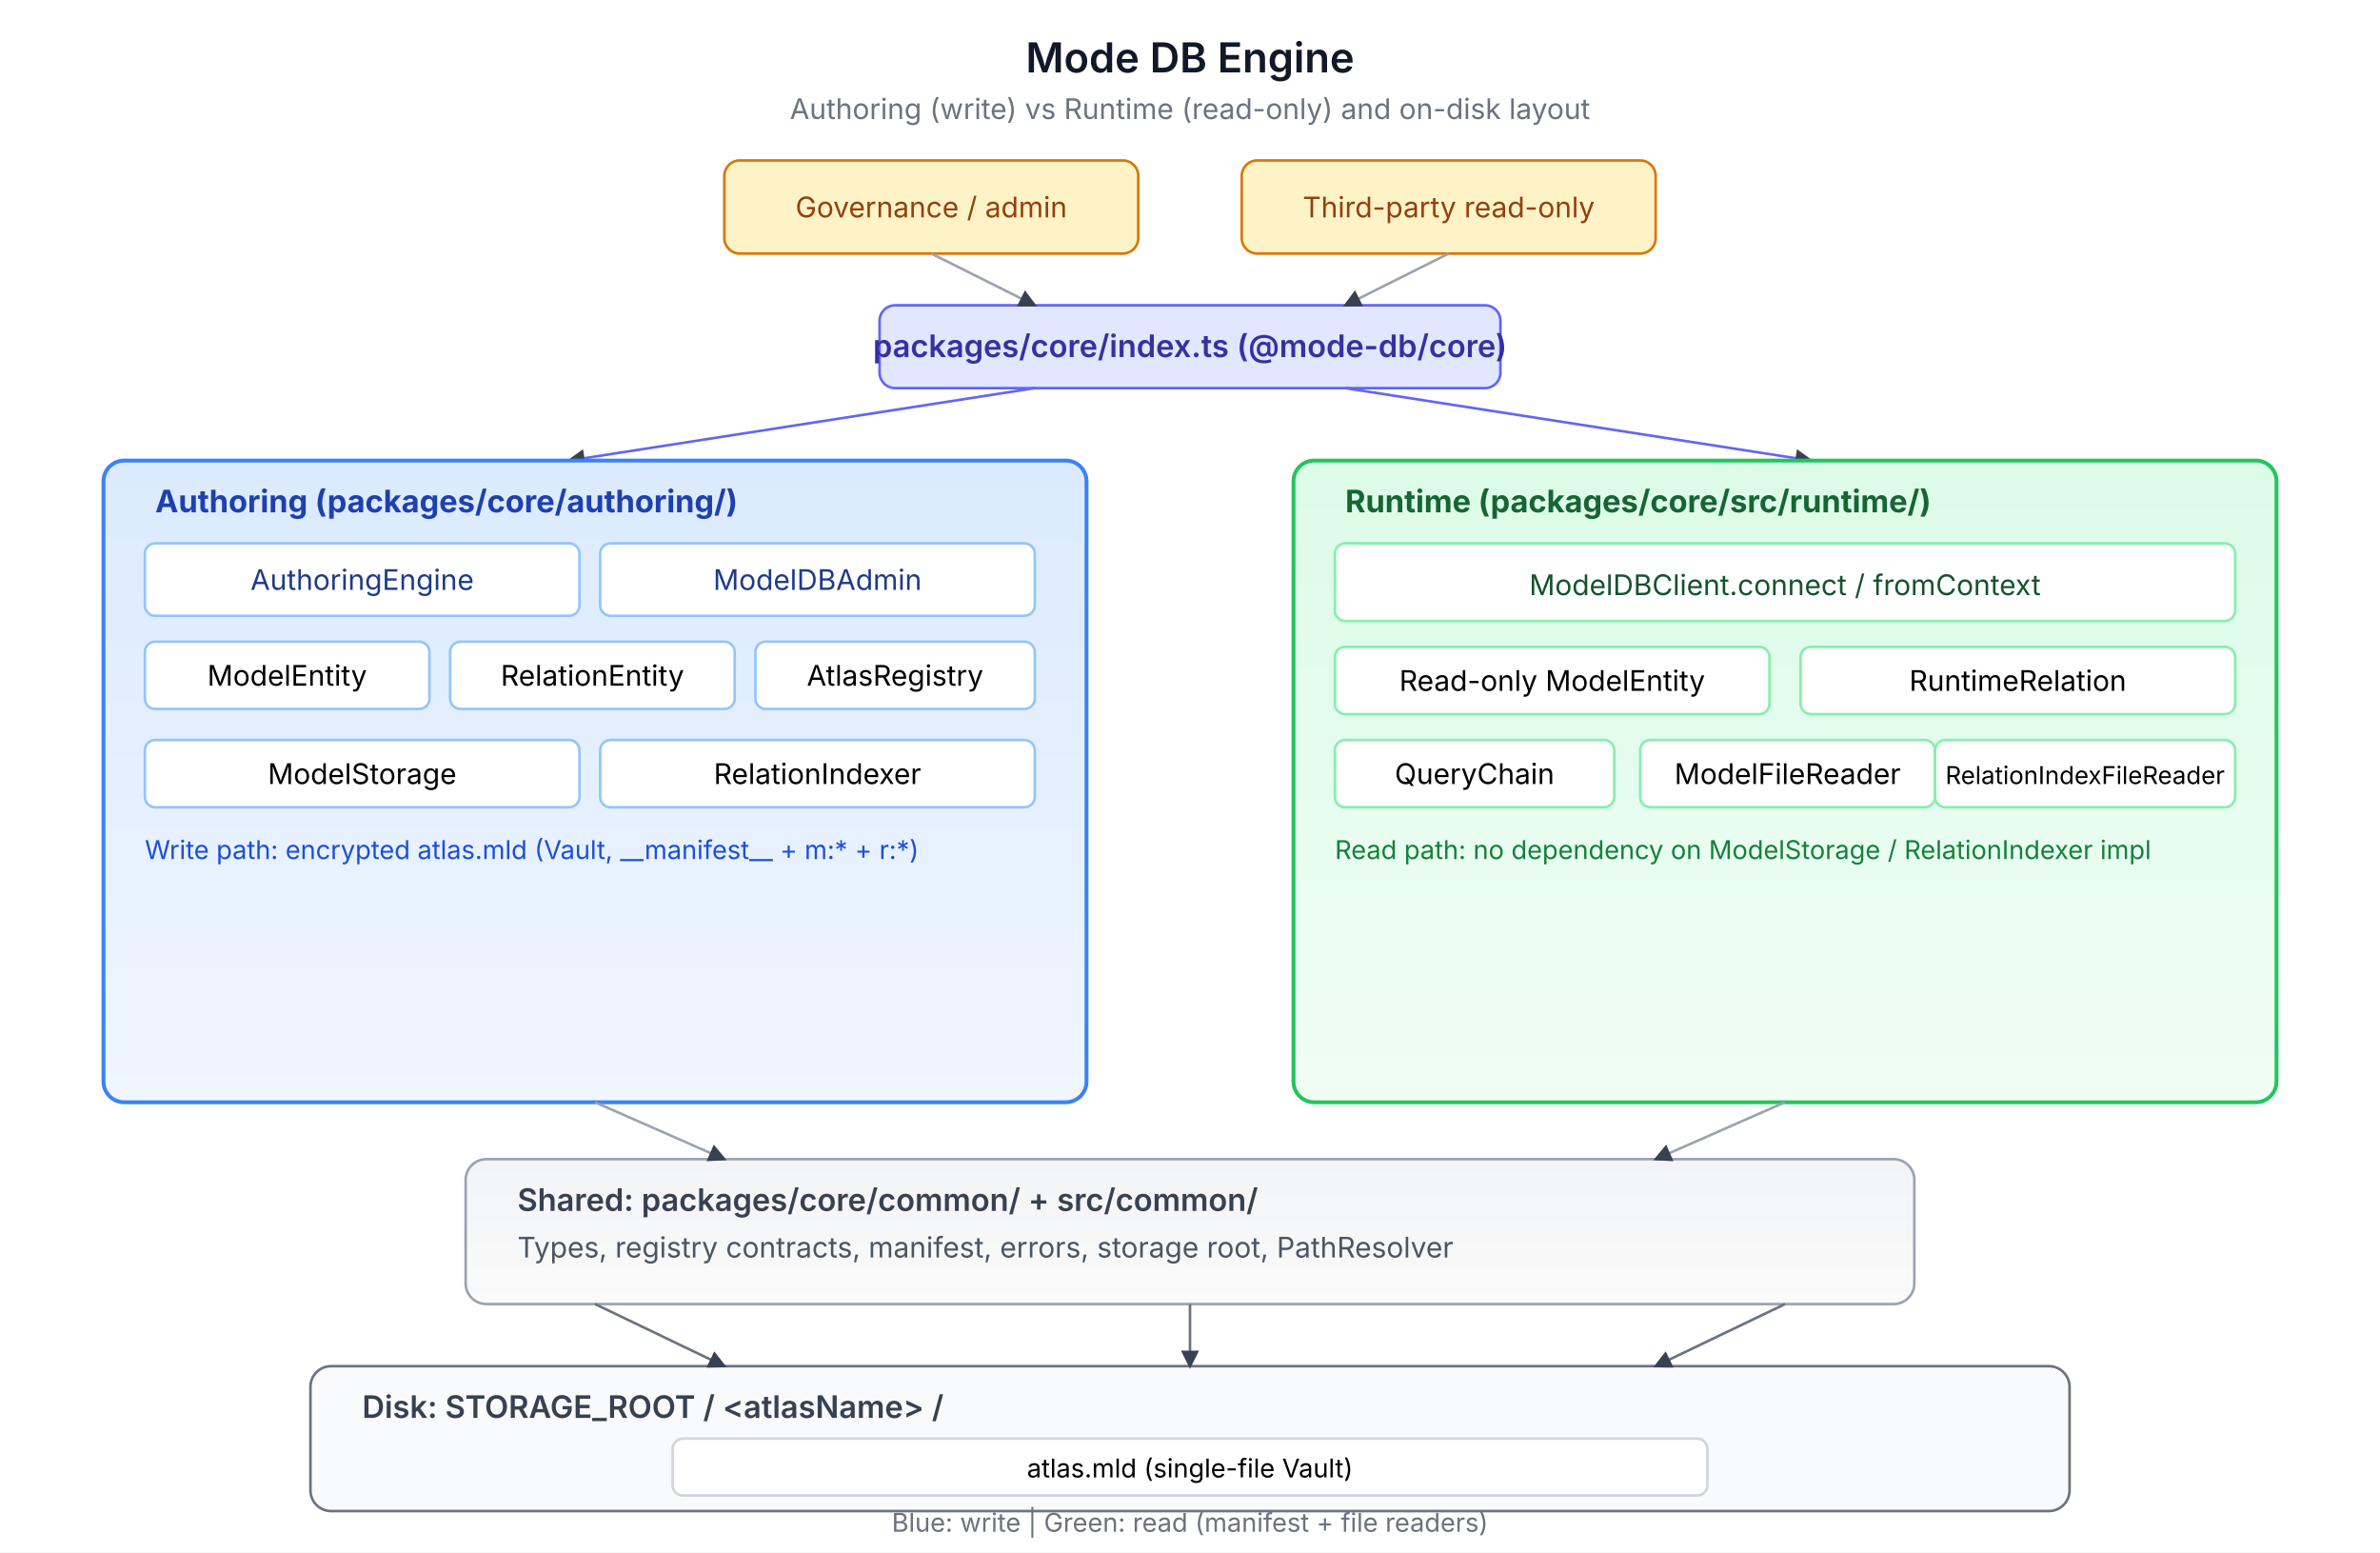
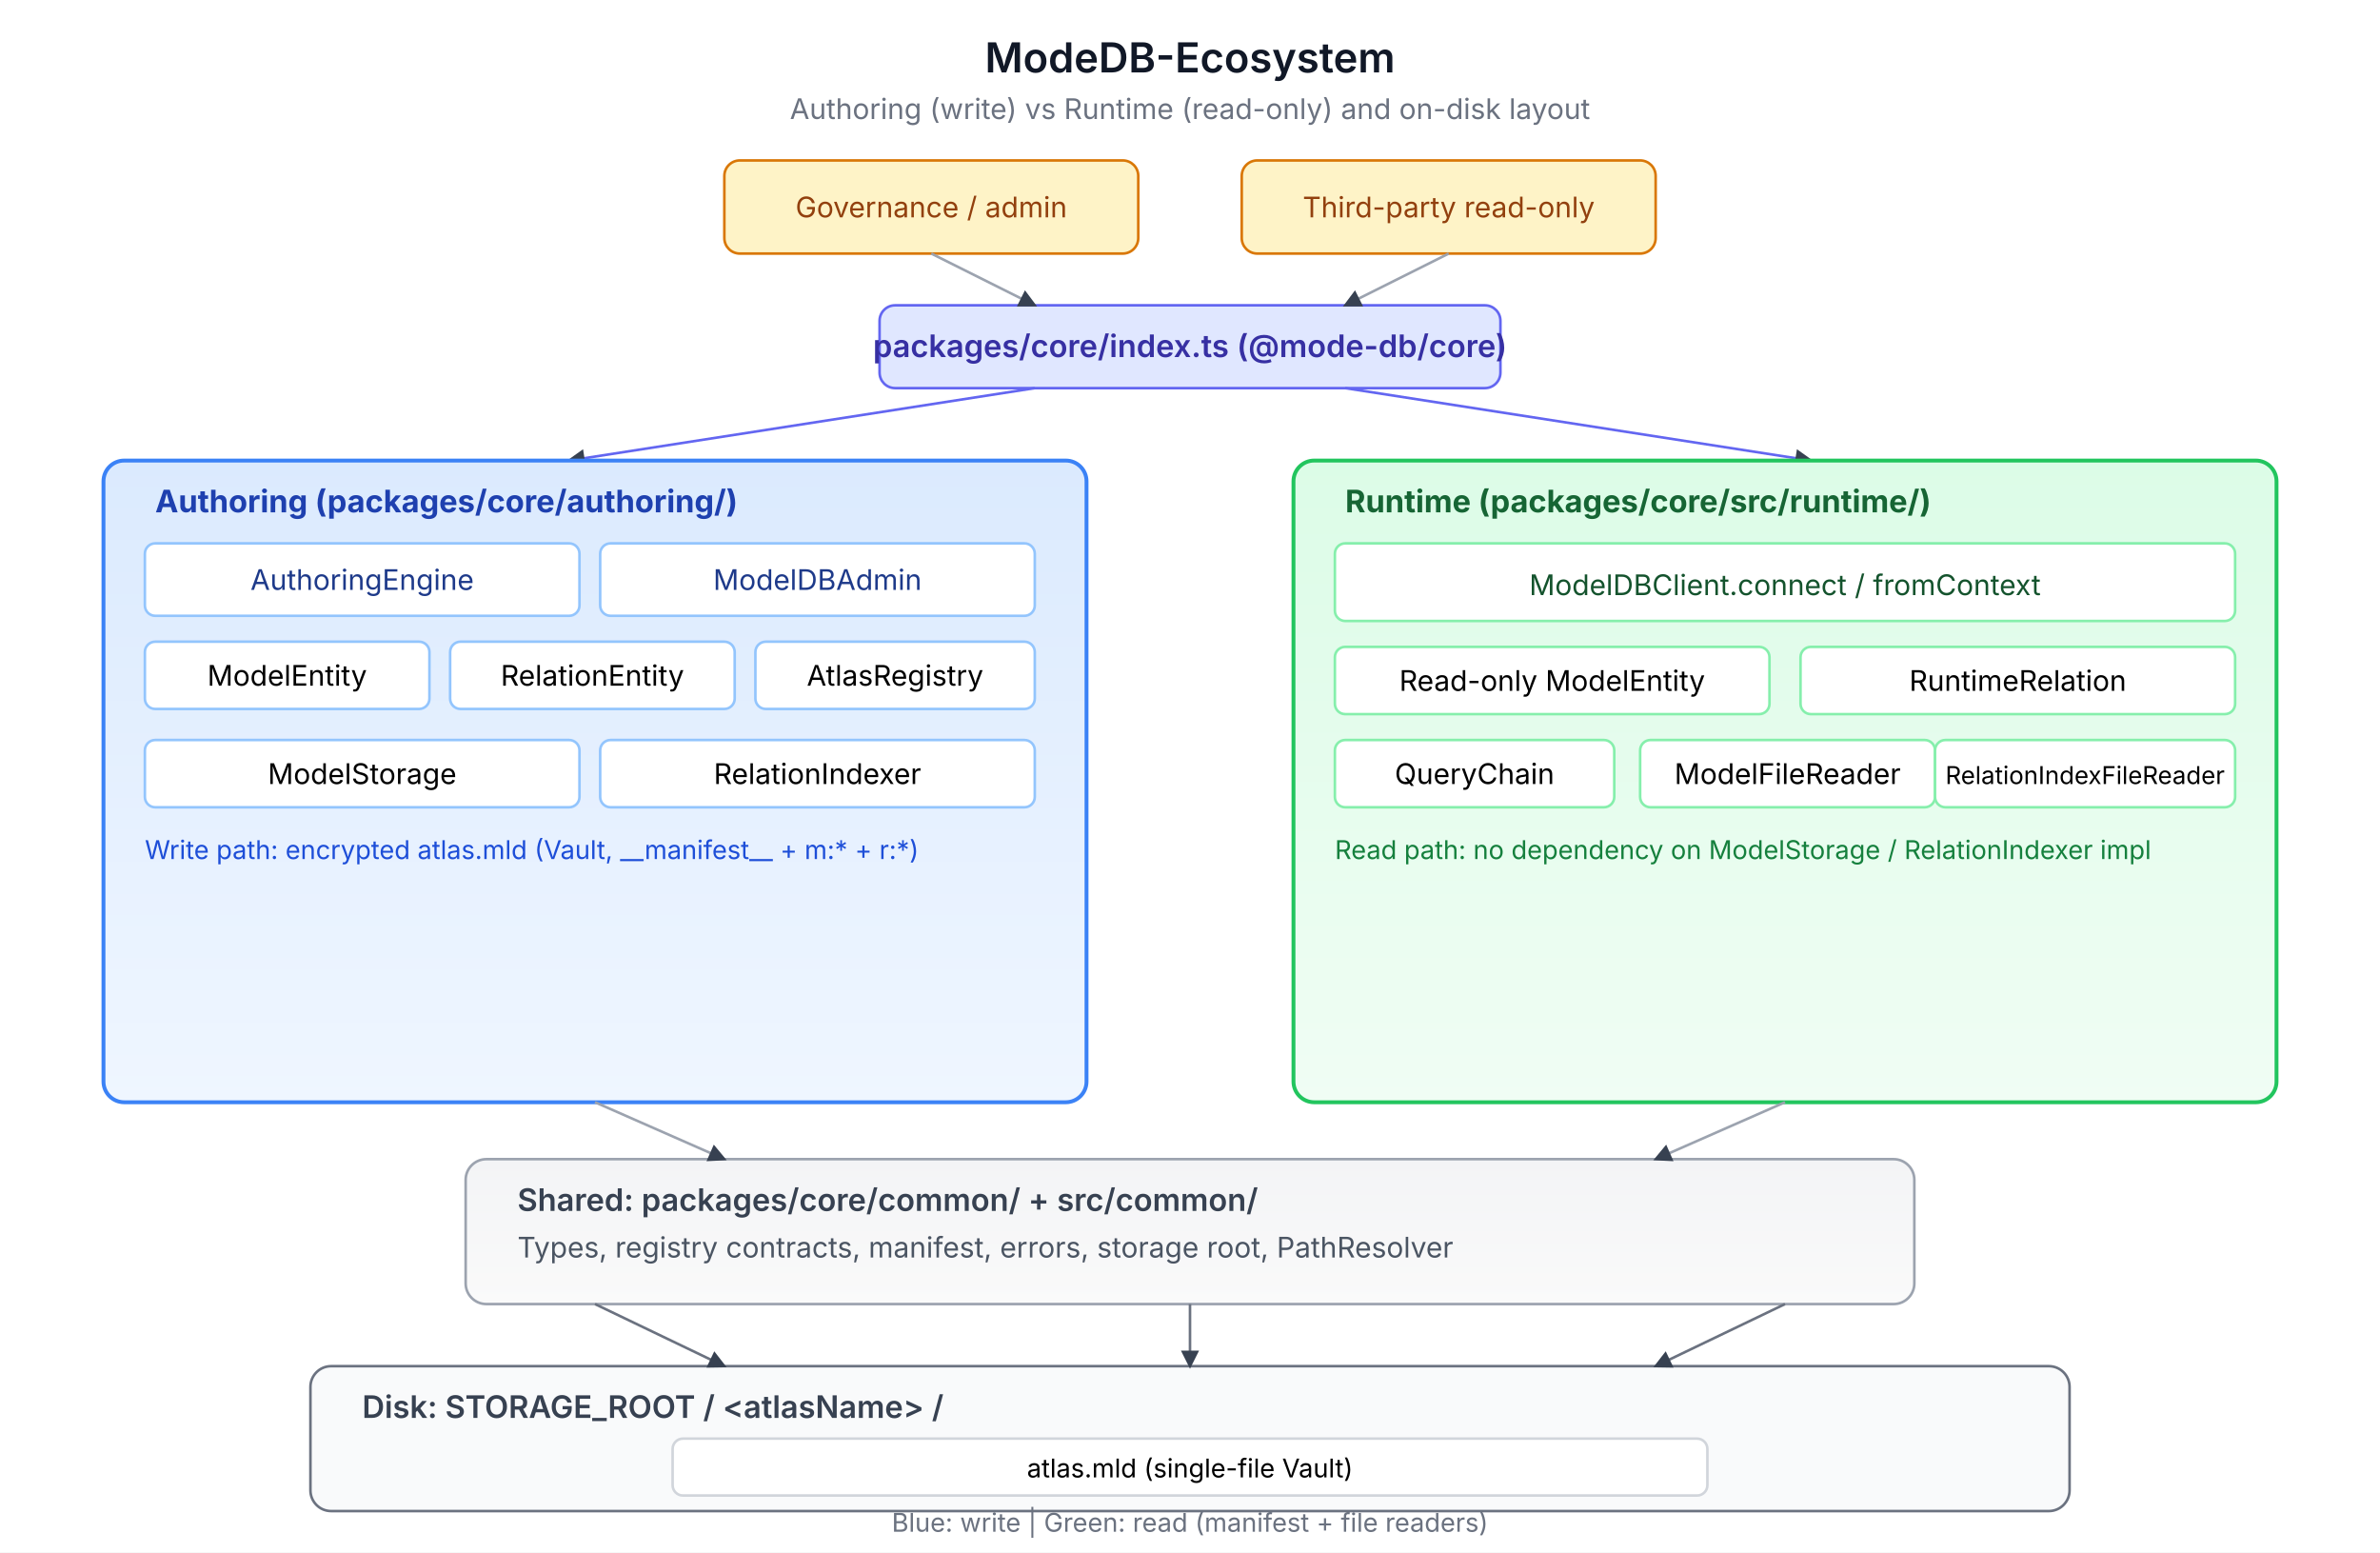
<svg xmlns="http://www.w3.org/2000/svg" viewBox="0 0 920 600" font-family="system-ui, -apple-system, Segoe UI, sans-serif" font-size="12">
  <defs>
    <marker id="arrow" markerWidth="7" markerHeight="7" refX="6" refY="3.5" orient="auto">
      <path d="M0,0 L7,3.5 L0,7 z" fill="#374151" />
    </marker>
    <linearGradient id="gAuth" x1="0" y1="0" x2="0" y2="1">
      <stop offset="0%" stop-color="#dbeafe" />
      <stop offset="100%" stop-color="#eff6ff" />
    </linearGradient>
    <linearGradient id="gRun" x1="0" y1="0" x2="0" y2="1">
      <stop offset="0%" stop-color="#dcfce7" />
      <stop offset="100%" stop-color="#f0fdf4" />
    </linearGradient>
    <linearGradient id="gSh" x1="0" y1="0" x2="0" y2="1">
      <stop offset="0%" stop-color="#f3f4f6" />
      <stop offset="100%" stop-color="#fafafa" />
    </linearGradient>
  </defs>
  <rect width="920" height="600" fill="#ffffff" />
-   <text x="460" y="28" text-anchor="middle" font-size="16" font-weight="600" fill="#111827">Mode DB Engine</text>
+   <text x="460" y="28" text-anchor="middle" font-size="16" font-weight="600" fill="#111827">ModeDB-Ecosystem</text>
  <text x="460" y="46" text-anchor="middle" font-size="11" fill="#6b7280">Authoring (write) vs Runtime (read-only) and on-disk layout</text>
  <rect x="280" y="62" width="160" height="36" rx="6" fill="#fef3c7" stroke="#d97706" />
  <text x="360" y="84" text-anchor="middle" fill="#92400e" font-size="11">Governance / admin</text>
  <rect x="480" y="62" width="160" height="36" rx="6" fill="#fef3c7" stroke="#d97706" />
  <text x="560" y="84" text-anchor="middle" fill="#92400e" font-size="11">Third-party read-only</text>
  <rect x="340" y="118" width="240" height="32" rx="6" fill="#e0e7ff" stroke="#6366f1" />
  <text x="460" y="138" text-anchor="middle" fill="#3730a3" font-weight="600">packages/core/index.ts (@mode-db/core)</text>
  <line x1="360" y1="98" x2="400" y2="118" stroke="#9ca3af" marker-end="url(#arrow)" />
  <line x1="560" y1="98" x2="520" y2="118" stroke="#9ca3af" marker-end="url(#arrow)" />
  <line x1="400" y1="150" x2="220" y2="178" stroke="#6366f1" marker-end="url(#arrow)" />
  <line x1="520" y1="150" x2="700" y2="178" stroke="#6366f1" marker-end="url(#arrow)" />
  <rect x="40" y="178" width="380" height="248" rx="8" fill="url(#gAuth)" stroke="#3b82f6" stroke-width="1.5" />
  <text x="60" y="198" font-weight="700" fill="#1e40af">Authoring (packages/core/authoring/)</text>
  <rect x="56" y="210" width="168" height="28" rx="4" fill="#ffffff" stroke="#93c5fd" />
  <text x="140" y="228" text-anchor="middle" font-size="11" fill="#1e3a8a">AuthoringEngine</text>
  <rect x="232" y="210" width="168" height="28" rx="4" fill="#ffffff" stroke="#93c5fd" />
  <text x="316" y="228" text-anchor="middle" font-size="11" fill="#1e3a8a">ModelDBAdmin</text>
  <rect x="56" y="248" width="110" height="26" rx="4" fill="#ffffff" stroke="#93c5fd" />
  <text x="111" y="265" text-anchor="middle" font-size="11">ModelEntity</text>
  <rect x="174" y="248" width="110" height="26" rx="4" fill="#ffffff" stroke="#93c5fd" />
  <text x="229" y="265" text-anchor="middle" font-size="11">RelationEntity</text>
  <rect x="292" y="248" width="108" height="26" rx="4" fill="#ffffff" stroke="#93c5fd" />
  <text x="346" y="265" text-anchor="middle" font-size="11">AtlasRegistry</text>
  <rect x="56" y="286" width="168" height="26" rx="4" fill="#ffffff" stroke="#93c5fd" />
  <text x="140" y="303" text-anchor="middle" font-size="11">ModelStorage</text>
  <rect x="232" y="286" width="168" height="26" rx="4" fill="#ffffff" stroke="#93c5fd" />
  <text x="316" y="303" text-anchor="middle" font-size="11">RelationIndexer</text>
  <text x="56" y="332" font-size="10" fill="#1d4ed8">Write path: encrypted atlas.mld (Vault, __manifest__ + m:* + r:*)</text>
  <rect x="500" y="178" width="380" height="248" rx="8" fill="url(#gRun)" stroke="#22c55e" stroke-width="1.5" />
  <text x="520" y="198" font-weight="700" fill="#166534">Runtime (packages/core/src/runtime/)</text>
  <rect x="516" y="210" width="348" height="30" rx="4" fill="#ffffff" stroke="#86efac" />
  <text x="690" y="230" text-anchor="middle" font-size="11" fill="#14532d">ModelDBClient.connect / fromContext</text>
  <rect x="516" y="250" width="168" height="26" rx="4" fill="#ffffff" stroke="#86efac" />
  <text x="600" y="267" text-anchor="middle" font-size="11">Read-only ModelEntity</text>
  <rect x="696" y="250" width="168" height="26" rx="4" fill="#ffffff" stroke="#86efac" />
  <text x="780" y="267" text-anchor="middle" font-size="11">RuntimeRelation</text>
  <rect x="516" y="286" width="108" height="26" rx="4" fill="#ffffff" stroke="#86efac" />
  <text x="570" y="303" text-anchor="middle" font-size="11">QueryChain</text>
  <rect x="634" y="286" width="114" height="26" rx="4" fill="#ffffff" stroke="#86efac" />
  <text x="691" y="303" text-anchor="middle" font-size="11">ModelFileReader</text>
  <rect x="748" y="286" width="116" height="26" rx="4" fill="#ffffff" stroke="#86efac" />
  <text x="806" y="303" text-anchor="middle" font-size="9.5">RelationIndexFileReader</text>
  <text x="516" y="332" font-size="10" fill="#15803d">Read path: no dependency on ModelStorage / RelationIndexer impl</text>
  <rect x="180" y="448" width="560" height="56" rx="8" fill="url(#gSh)" stroke="#9ca3af" />
  <text x="200" y="468" font-weight="600" fill="#374151">Shared: packages/core/common/ + src/common/</text>
  <text x="200" y="486" font-size="11" fill="#4b5563">Types, registry contracts, manifest, errors, storage root, PathResolver</text>
  <line x1="230" y1="426" x2="280" y2="448" stroke="#9ca3af" marker-end="url(#arrow)" />
  <line x1="690" y1="426" x2="640" y2="448" stroke="#9ca3af" marker-end="url(#arrow)" />
  <rect x="120" y="528" width="680" height="56" rx="8" fill="#f9fafb" stroke="#6b7280" />
  <text x="140" y="548" font-weight="600" fill="#374151">Disk: STORAGE_ROOT / &lt;atlasName&gt; /</text>
  <rect x="260" y="556" width="400" height="22" rx="4" fill="#ffffff" stroke="#d1d5db" />
  <text x="460" y="571" text-anchor="middle" font-size="10">atlas.mld (single-file Vault)</text>
  <line x1="230" y1="504" x2="280" y2="528" stroke="#6b7280" marker-end="url(#arrow)" />
  <line x1="460" y1="504" x2="460" y2="528" stroke="#6b7280" marker-end="url(#arrow)" />
  <line x1="690" y1="504" x2="640" y2="528" stroke="#6b7280" marker-end="url(#arrow)" />
  <text x="460" y="592" text-anchor="middle" font-size="10" fill="#6b7280">Blue: write | Green: read (manifest + file readers)</text>
</svg>
